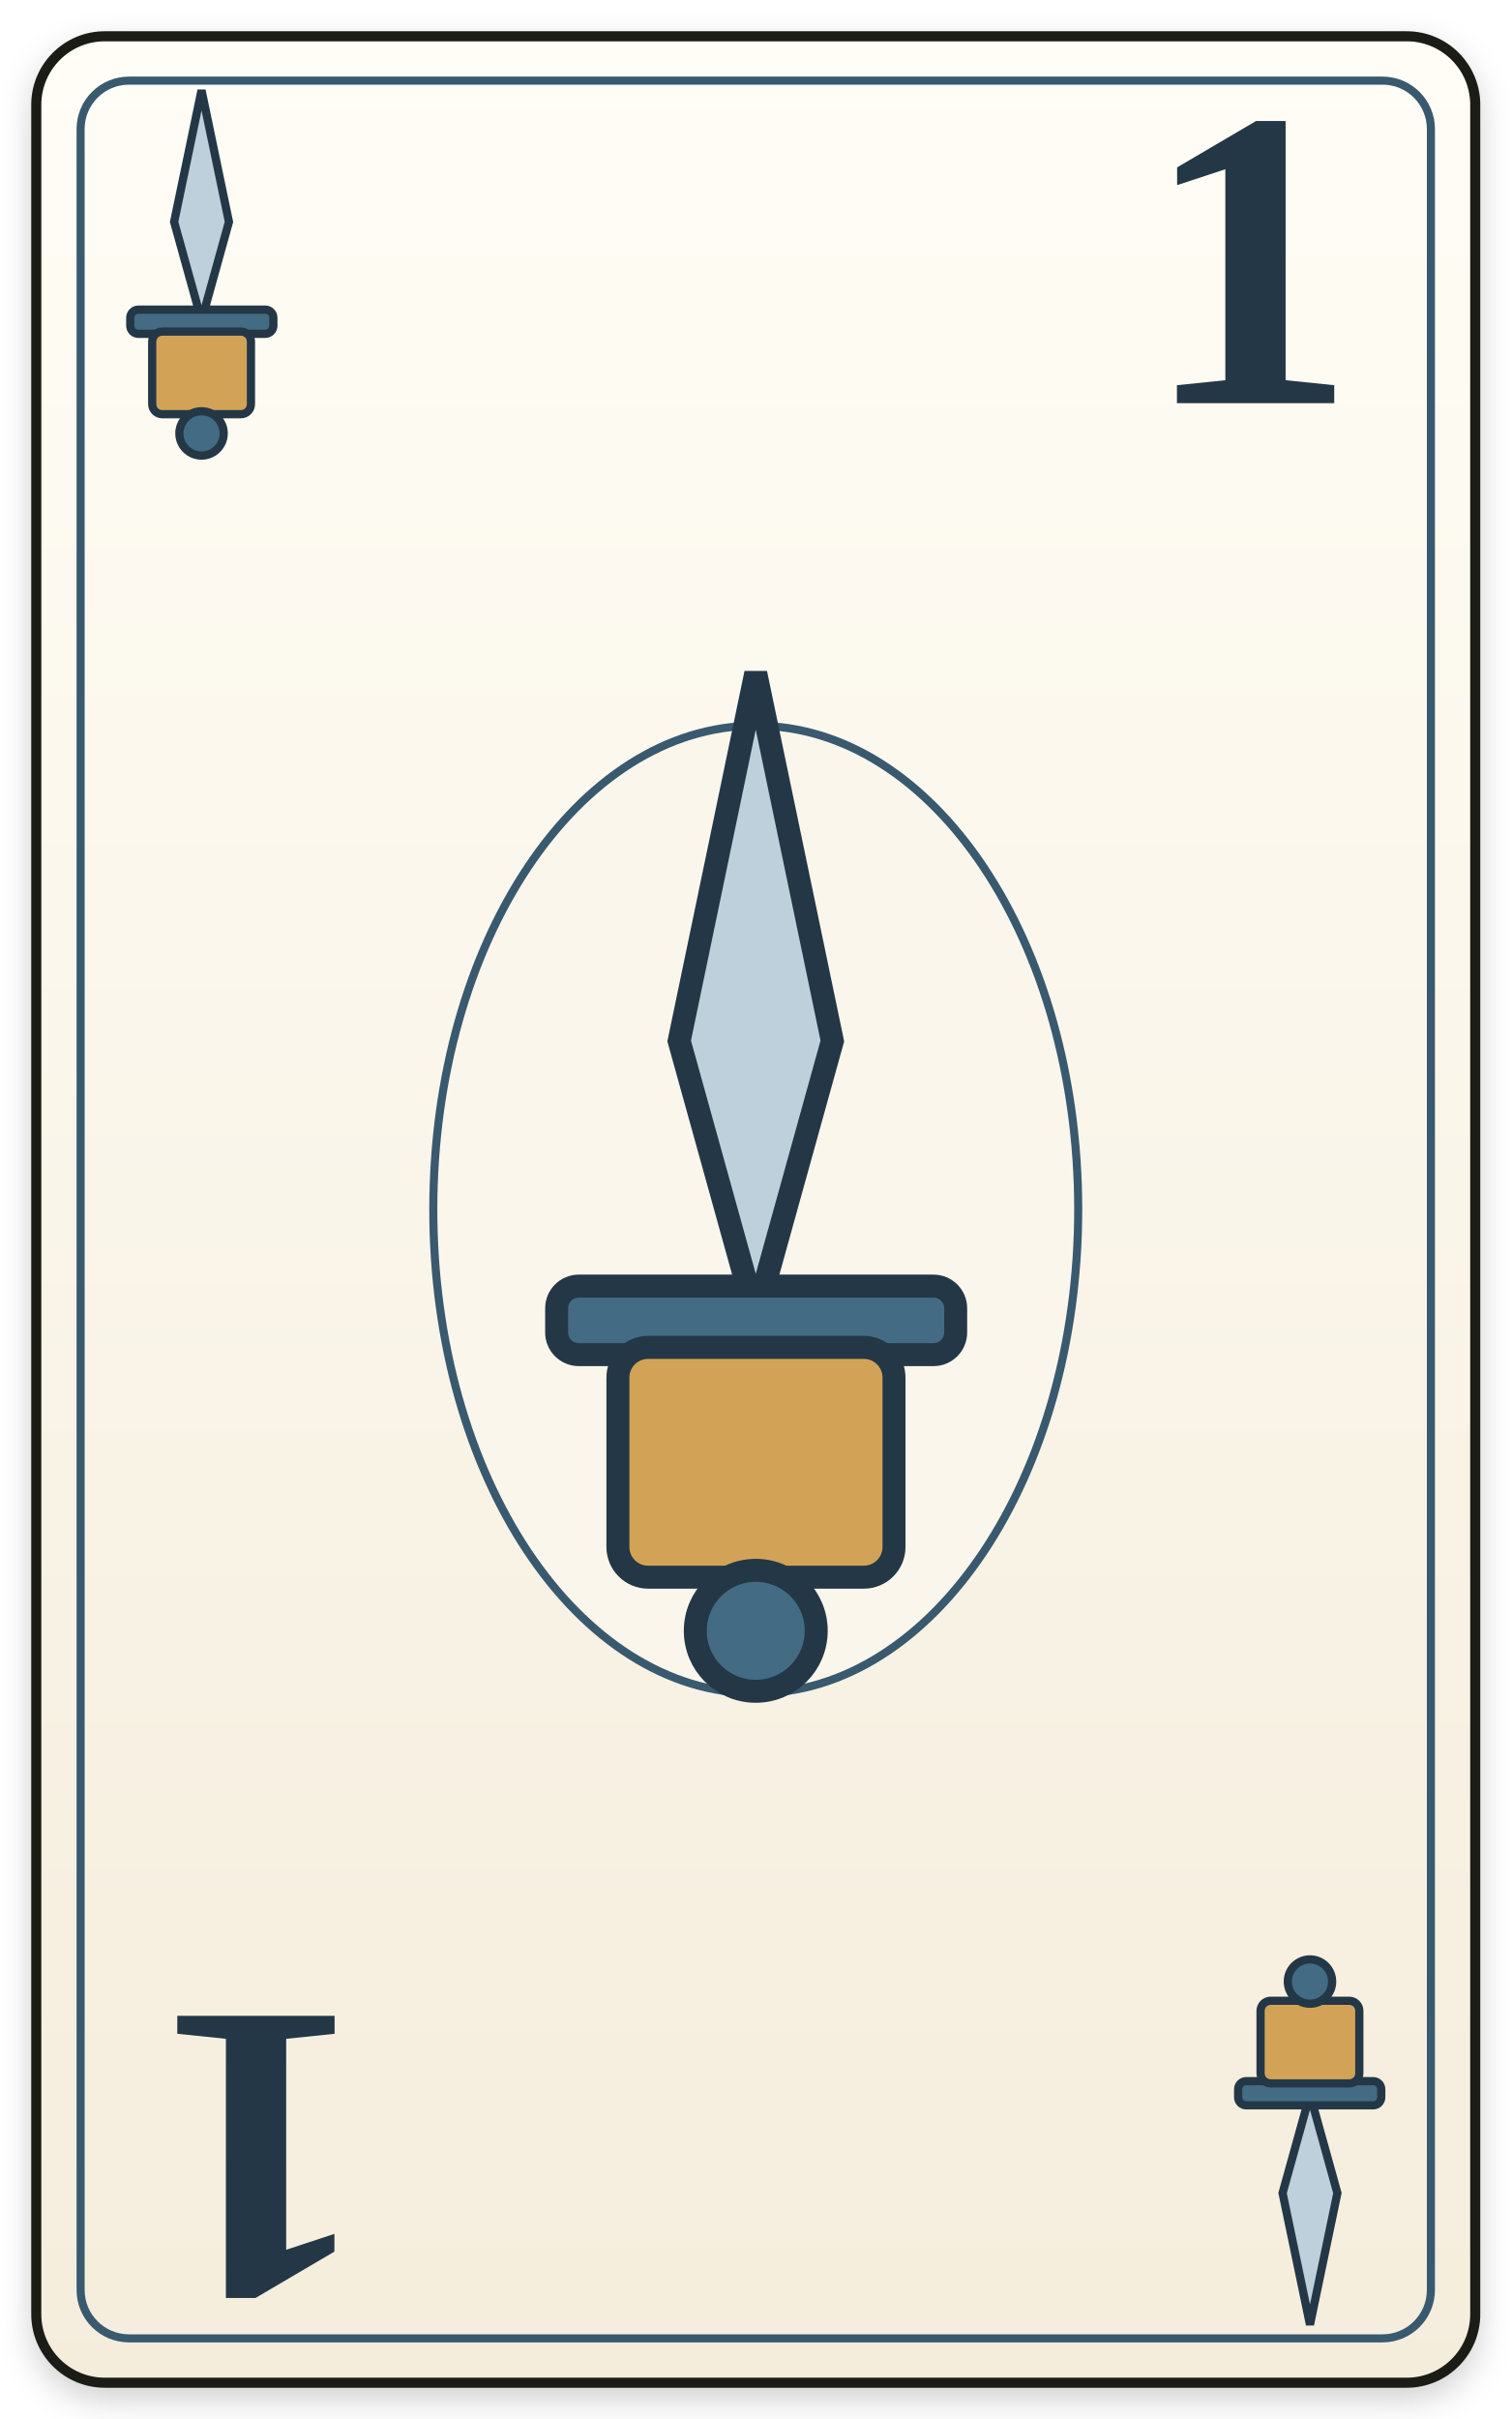
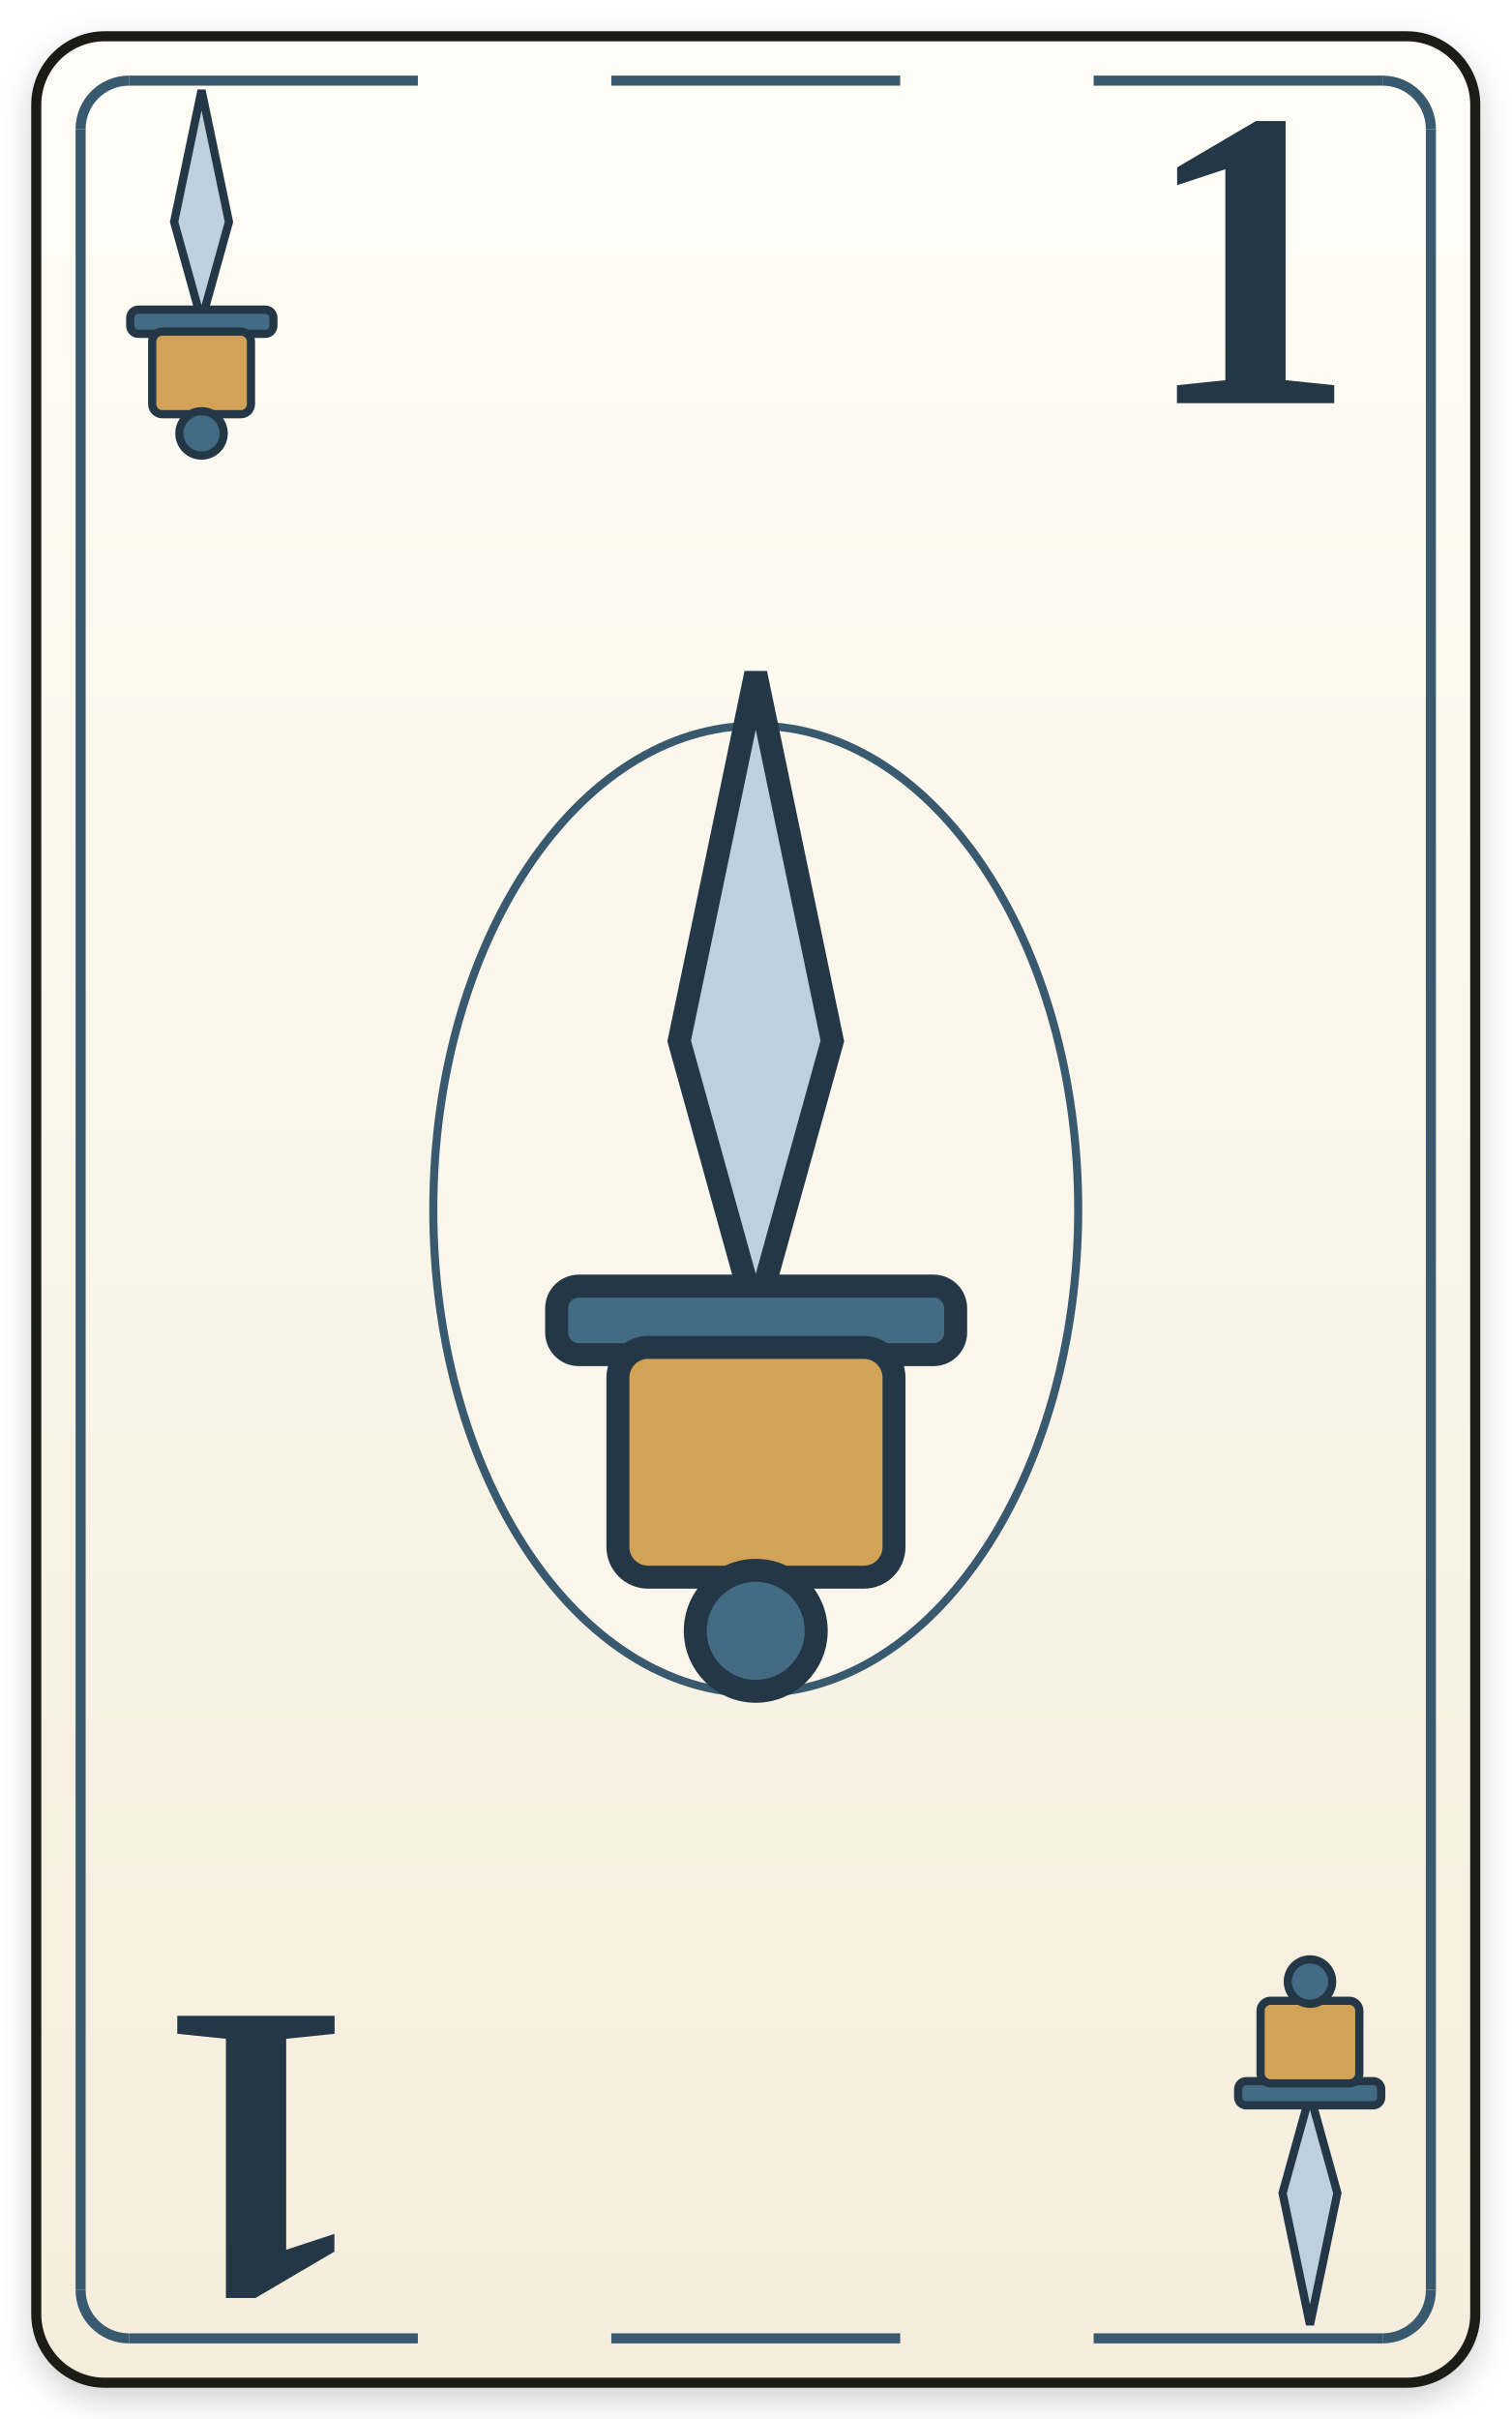
<svg xmlns="http://www.w3.org/2000/svg" width="750" height="1200" viewBox="0 0 750 1200" role="img" aria-labelledby="title desc">
  <defs>
    <linearGradient id="paperGradient" x1="0" y1="0" x2="0" y2="1">
      <stop offset="0%" stop-color="#fffdf6" />
      <stop offset="100%" stop-color="#f5eddc" />
    </linearGradient>
    <filter id="shadow" x="-20%" y="-20%" width="140%" height="140%">
      <feDropShadow dx="0" dy="6" stdDeviation="8" flood-color="#000000" flood-opacity="0.18" />
    </filter>
  </defs>
  <rect x="18" y="18" width="714" height="1164" rx="34" fill="url(#paperGradient)" stroke="#1f1b16" stroke-width="5" filter="url(#shadow)" />
-   <rect x="40" y="40" width="670" height="1120" rx="24" fill="none" stroke="#39596f" stroke-width="4" />
+   <path d="M 40 64 V 1136" fill="none" stroke="#39596f" stroke-width="5" />
+   <path d="M 710 64 V 1136" fill="none" stroke="#39596f" stroke-width="5" />
+   <path d="M 40 64 A 24 24 0 0 1 64 40" fill="none" stroke="#39596f" stroke-width="5" />
+   <path d="M 686 40 A 24 24 0 0 1 710 64" fill="none" stroke="#39596f" stroke-width="5" />
+   <path d="M 40 1136 A 24 24 0 0 0 64 1160" fill="none" stroke="#39596f" stroke-width="5" />
+   <path d="M 686 1160 A 24 24 0 0 0 710 1136" fill="none" stroke="#39596f" stroke-width="5" />
+   <path d="M 64 40 H 207.333" fill="none" stroke="#39596f" stroke-width="5" />
+   <path d="M 303.333 40 H 446.667" fill="none" stroke="#39596f" stroke-width="5" />
+   <path d="M 542.667 40 H 686" fill="none" stroke="#39596f" stroke-width="5" />
+   <path d="M 64 1160 H 207.333" fill="none" stroke="#39596f" stroke-width="5" />
+   <path d="M 303.333 1160 H 446.667" fill="none" stroke="#39596f" stroke-width="5" />
+   <path d="M 542.667 1160 H 686" fill="none" stroke="#39596f" stroke-width="5" />
  <g transform="translate(100 140) rotate(0)">
    <path d="M 0 -95.2 L 13.6 -29.92 L 0 19.04 L -13.6 -29.92 Z" fill="#bdd0dc" stroke="#243746" stroke-width="4.08" />
    <rect x="-35.36" y="13.6" width="71" height="12" rx="4" fill="#436b83" stroke="#243746" stroke-width="4.08" />
    <rect x="-24.48" y="24.48" width="49" height="41" rx="5" fill="#d2a357" stroke="#243746" stroke-width="4.08" />
    <circle cy="75" r="11" fill="#436b83" stroke="#243746" stroke-width="4.08" />
  </g>
  <g transform="translate(750 1198) rotate(180)">
    <g transform="translate(100 140) rotate(0)">
      <path d="M 0 -95.2 L 13.6 -29.92 L 0 19.04 L -13.6 -29.92 Z" fill="#bdd0dc" stroke="#243746" stroke-width="4.08" />
      <rect x="-35.36" y="13.6" width="71" height="12" rx="4" fill="#436b83" stroke="#243746" stroke-width="4.08" />
      <rect x="-24.48" y="24.48" width="49" height="41" rx="5" fill="#d2a357" stroke="#243746" stroke-width="4.08" />
      <circle cy="75" r="11" fill="#436b83" stroke="#243746" stroke-width="4.08" />
    </g>
  </g>
  <text x="620" y="200" text-anchor="middle" font-size="212" font-family="Georgia, Times New Roman, serif" font-weight="700" fill="#243746">1</text>
  <g transform="translate(130 1000) rotate(180)">
    <text x="0" y="0" text-anchor="middle" font-size="212" font-family="Georgia, Times New Roman, serif" font-weight="700" fill="#243746">1</text>
  </g>
  <ellipse cx="375" cy="600" rx="160" ry="240" fill="#fbf6ec" stroke="#39596f" stroke-width="4" />
  <g transform="translate(375 600) rotate(0)">
    <path d="M 0 -266 L 38 -83.6 L 0 53.2 L -38 -83.6 Z" fill="#bdd0dc" stroke="#243746" stroke-width="11.4" />
    <rect x="-98.8" y="38" width="198" height="34" rx="11" fill="#436b83" stroke="#243746" stroke-width="11.4" />
    <rect x="-68.4" y="68.4" width="137" height="114" rx="15" fill="#d2a357" stroke="#243746" stroke-width="11.4" />
    <circle cy="209" r="30" fill="#436b83" stroke="#243746" stroke-width="11.4" />
  </g>
</svg>
